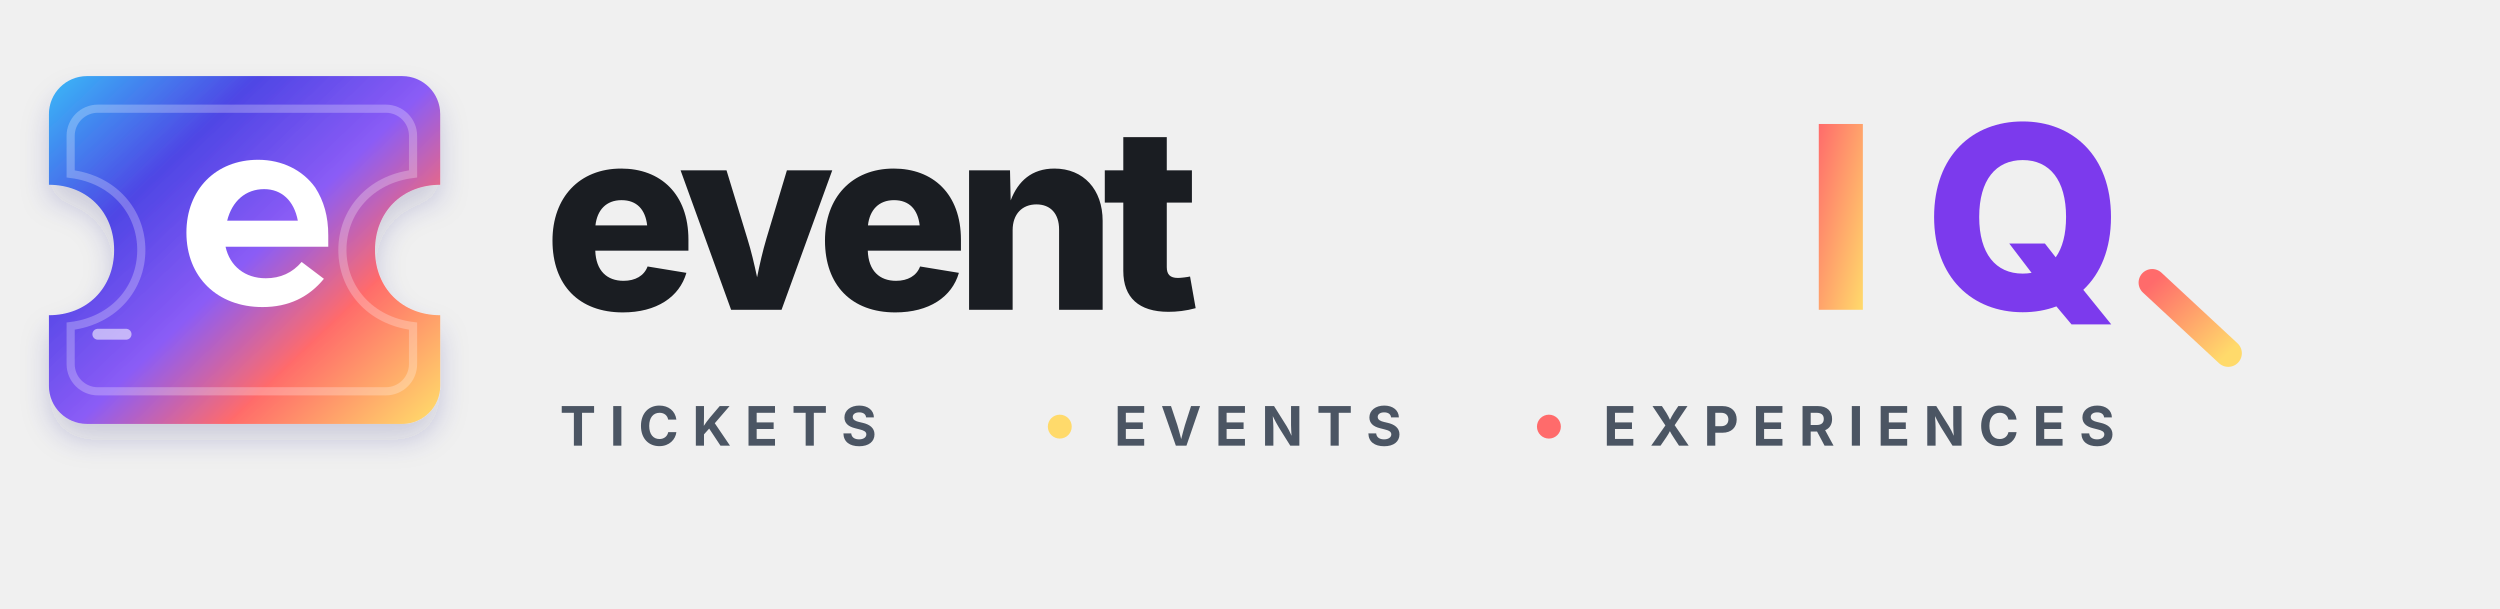
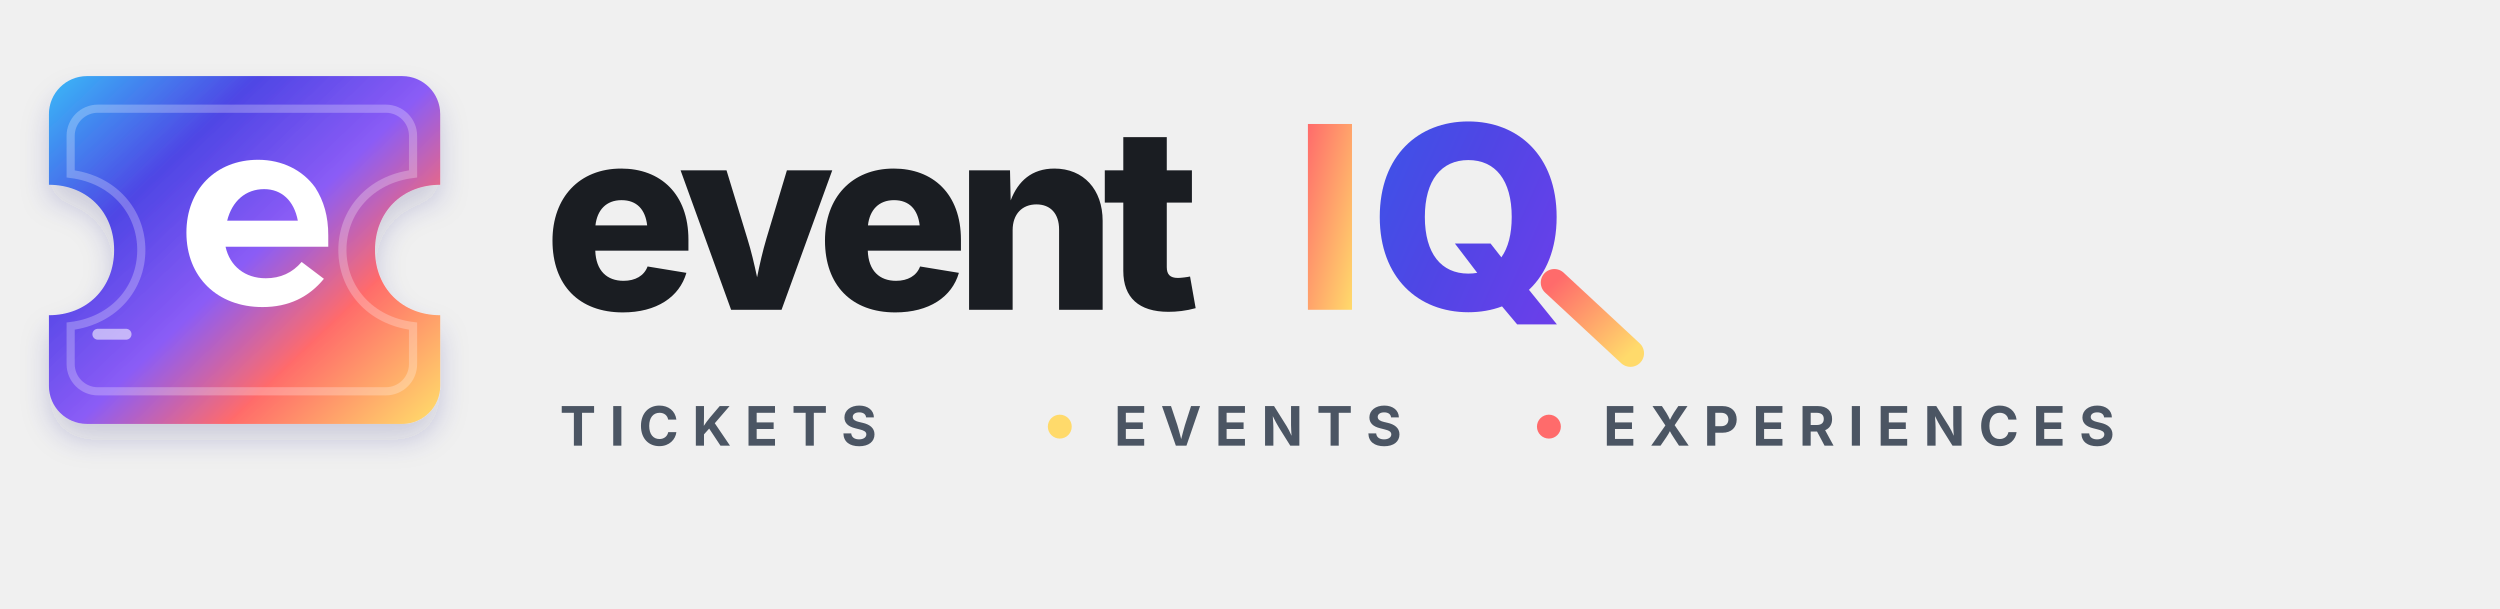
<svg xmlns="http://www.w3.org/2000/svg" viewBox="0 0 460 112" role="img" aria-labelledby="title">
  <defs>
    <linearGradient id="ticket-gradient" x1="12" y1="10" x2="78" y2="79" gradientUnits="userSpaceOnUse">
      <stop stop-color="#38BDF8" />
      <stop offset=".29" stop-color="#4F46E5" />
      <stop offset=".53" stop-color="#8B5CF6" />
      <stop offset=".73" stop-color="#FF6B6B" />
      <stop offset="1" stop-color="#FFDA6B" />
    </linearGradient>
    <linearGradient id="iq-gradient" x1="226" y1="26" x2="302" y2="60" gradientUnits="userSpaceOnUse">
      <stop stop-color="#2563EB" />
      <stop offset=".52" stop-color="#4F46E5" />
      <stop offset="1" stop-color="#7C3AED" />
    </linearGradient>
    <linearGradient id="warm-gradient" x1="0" y1="0" x2="1" y2="1">
      <stop stop-color="#FF6B6B" />
      <stop offset="1" stop-color="#FFDA6B" />
    </linearGradient>
    <filter id="ticket-shadow" x="-30%" y="-25%" width="160%" height="170%">
      <feDropShadow dx="0" dy="3" stdDeviation="2.5" flood-color="#312E81" flood-opacity=".18" />
    </filter>
  </defs>
  <g filter="url(#ticket-shadow)">
    <path d="M16 14h58a7 7 0 0 1 7 7v13c-7 0-12 5-12 12s5 12 12 12v13a7 7 0 0 1-7 7H16a7 7 0 0 1-7-7V58c7 0 12-5 12-12s-5-12-12-12V21a7 7 0 0 1 7-7Z" fill="url(#ticket-gradient)" />
    <path d="M18 20h53a5 5 0 0 1 5 5v7c-8 1-13 7-13 14s5 13 13 14v7a5 5 0 0 1-5 5H18a5 5 0 0 1-5-5v-7c8-1 13-7 13-14s-5-13-13-14v-7a5 5 0 0 1 5-5Z" fill="none" stroke="#FFF" stroke-opacity=".26" stroke-width="1.5" />
    <path d="M58 34.5c-2.3-3.2-6.1-5.1-10.5-5.1-7.8 0-13.2 5.5-13.2 13.4 0 8.2 5.7 13.7 14 13.7 4.8 0 8.5-1.8 11.3-5.2l-4.1-3.1c-1.7 2-3.9 3-6.6 3-3.8 0-6.6-2.2-7.4-5.8h18.9v-2.1c0-3.5-.8-6.3-2.4-8.8ZM41.8 40.6c.9-3.6 3.4-5.8 6.8-5.8 3.2 0 5.5 2.1 6.2 5.8H41.8Z" fill="#FFF" />
    <path d="M18 61.5h5.2" stroke="#FFF" stroke-linecap="round" stroke-opacity=".56" stroke-width="2" />
  </g>
  <g font-family="Inter, Avenir Next, Arial, sans-serif" font-weight="800">
    <text x="100" y="57" fill="#1A1D22" font-size="47" letter-spacing="-2.7">event</text>
-     <text x="332" y="57" fill="url(#warm-gradient)" font-size="47" letter-spacing="-2.7">I</text>
-     <text x="354" y="57" fill="url(#iq-gradient)" font-size="47" letter-spacing="-3">Q</text>
-     <path d="m396 52 14 13" stroke="url(#warm-gradient)" stroke-linecap="round" stroke-width="5" />
+     <text x="238" y="57" fill="url(#warm-gradient)" font-size="47" letter-spacing="-2.7">I</text>
+     <text x="252" y="57" fill="url(#iq-gradient)" font-size="47" letter-spacing="-3">Q</text>
+     <path d="m286 52 14 13" stroke="url(#warm-gradient)" stroke-linecap="round" stroke-width="5" />
  </g>
  <g font-family="Inter, Avenir Next, Arial, sans-serif" fill="#4B5563" font-size="10" font-weight="700" letter-spacing="2.5">
    <text x="103" y="82">TICKETS</text>
    <circle cx="195" cy="78.5" r="2.2" fill="#FFDA6B" />
    <text x="205" y="82">EVENTS</text>
    <circle cx="285" cy="78.5" r="2.2" fill="#FF6B6B" />
    <text x="295" y="82">EXPERIENCES</text>
  </g>
</svg>
